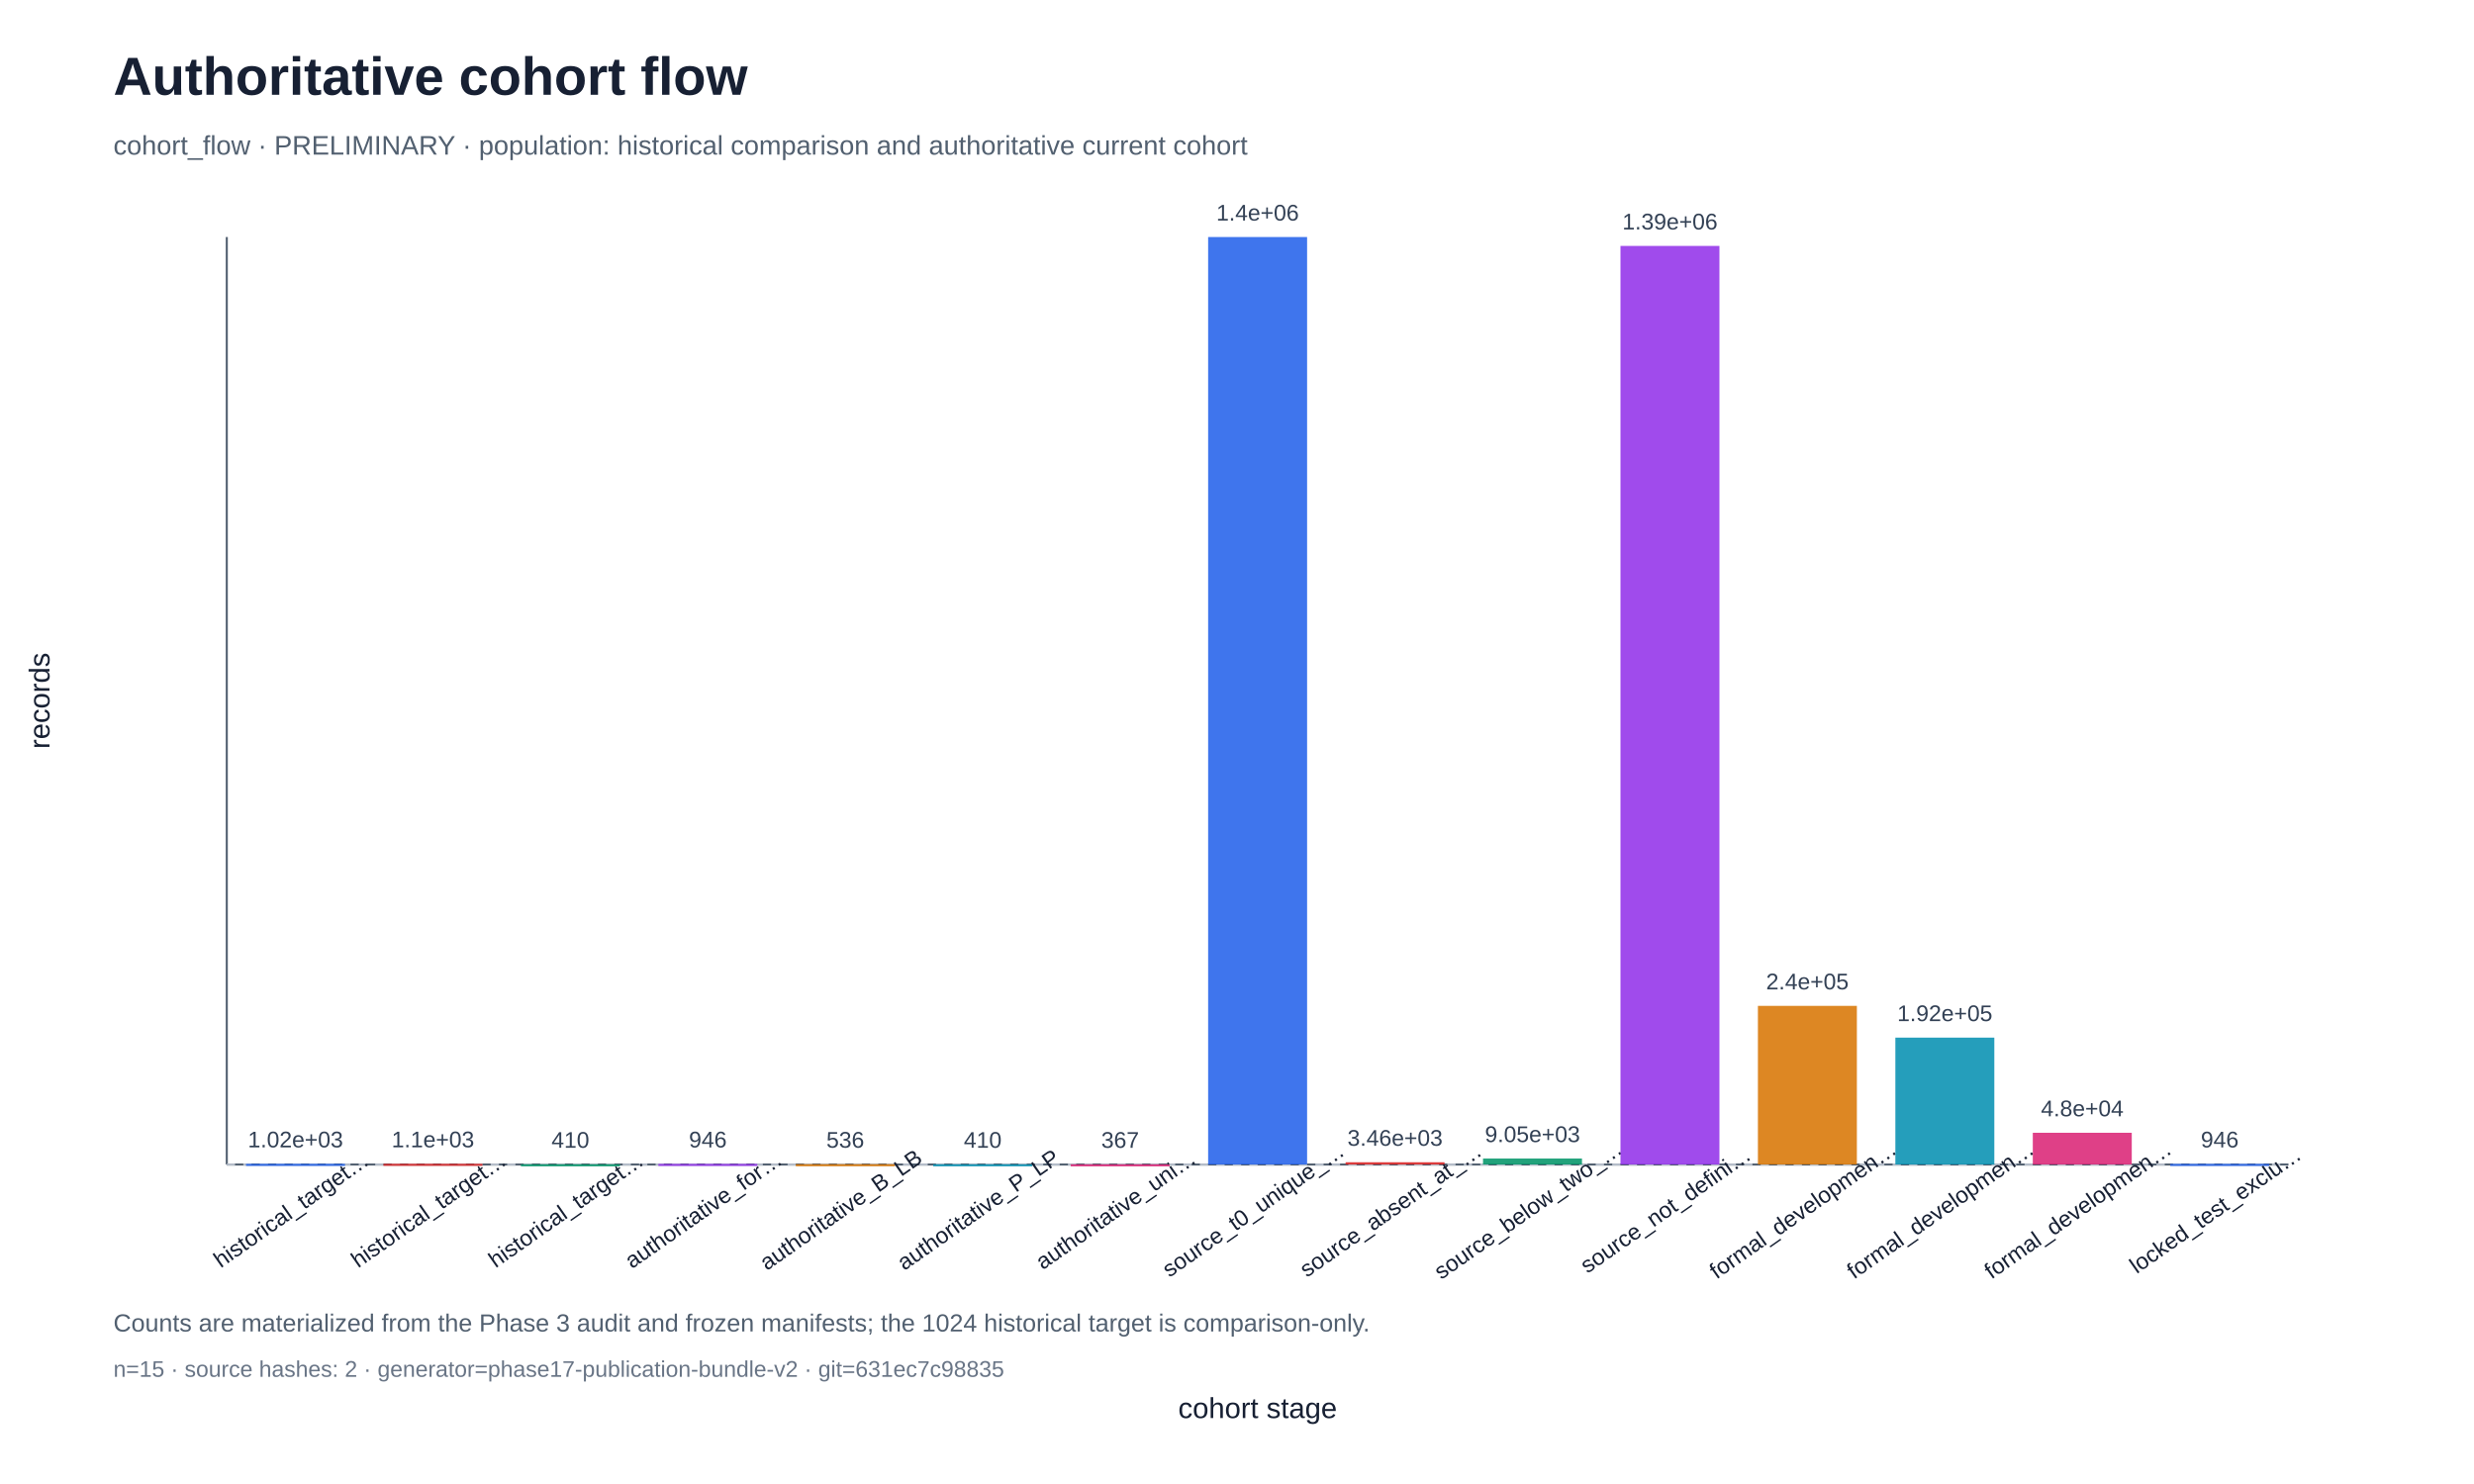
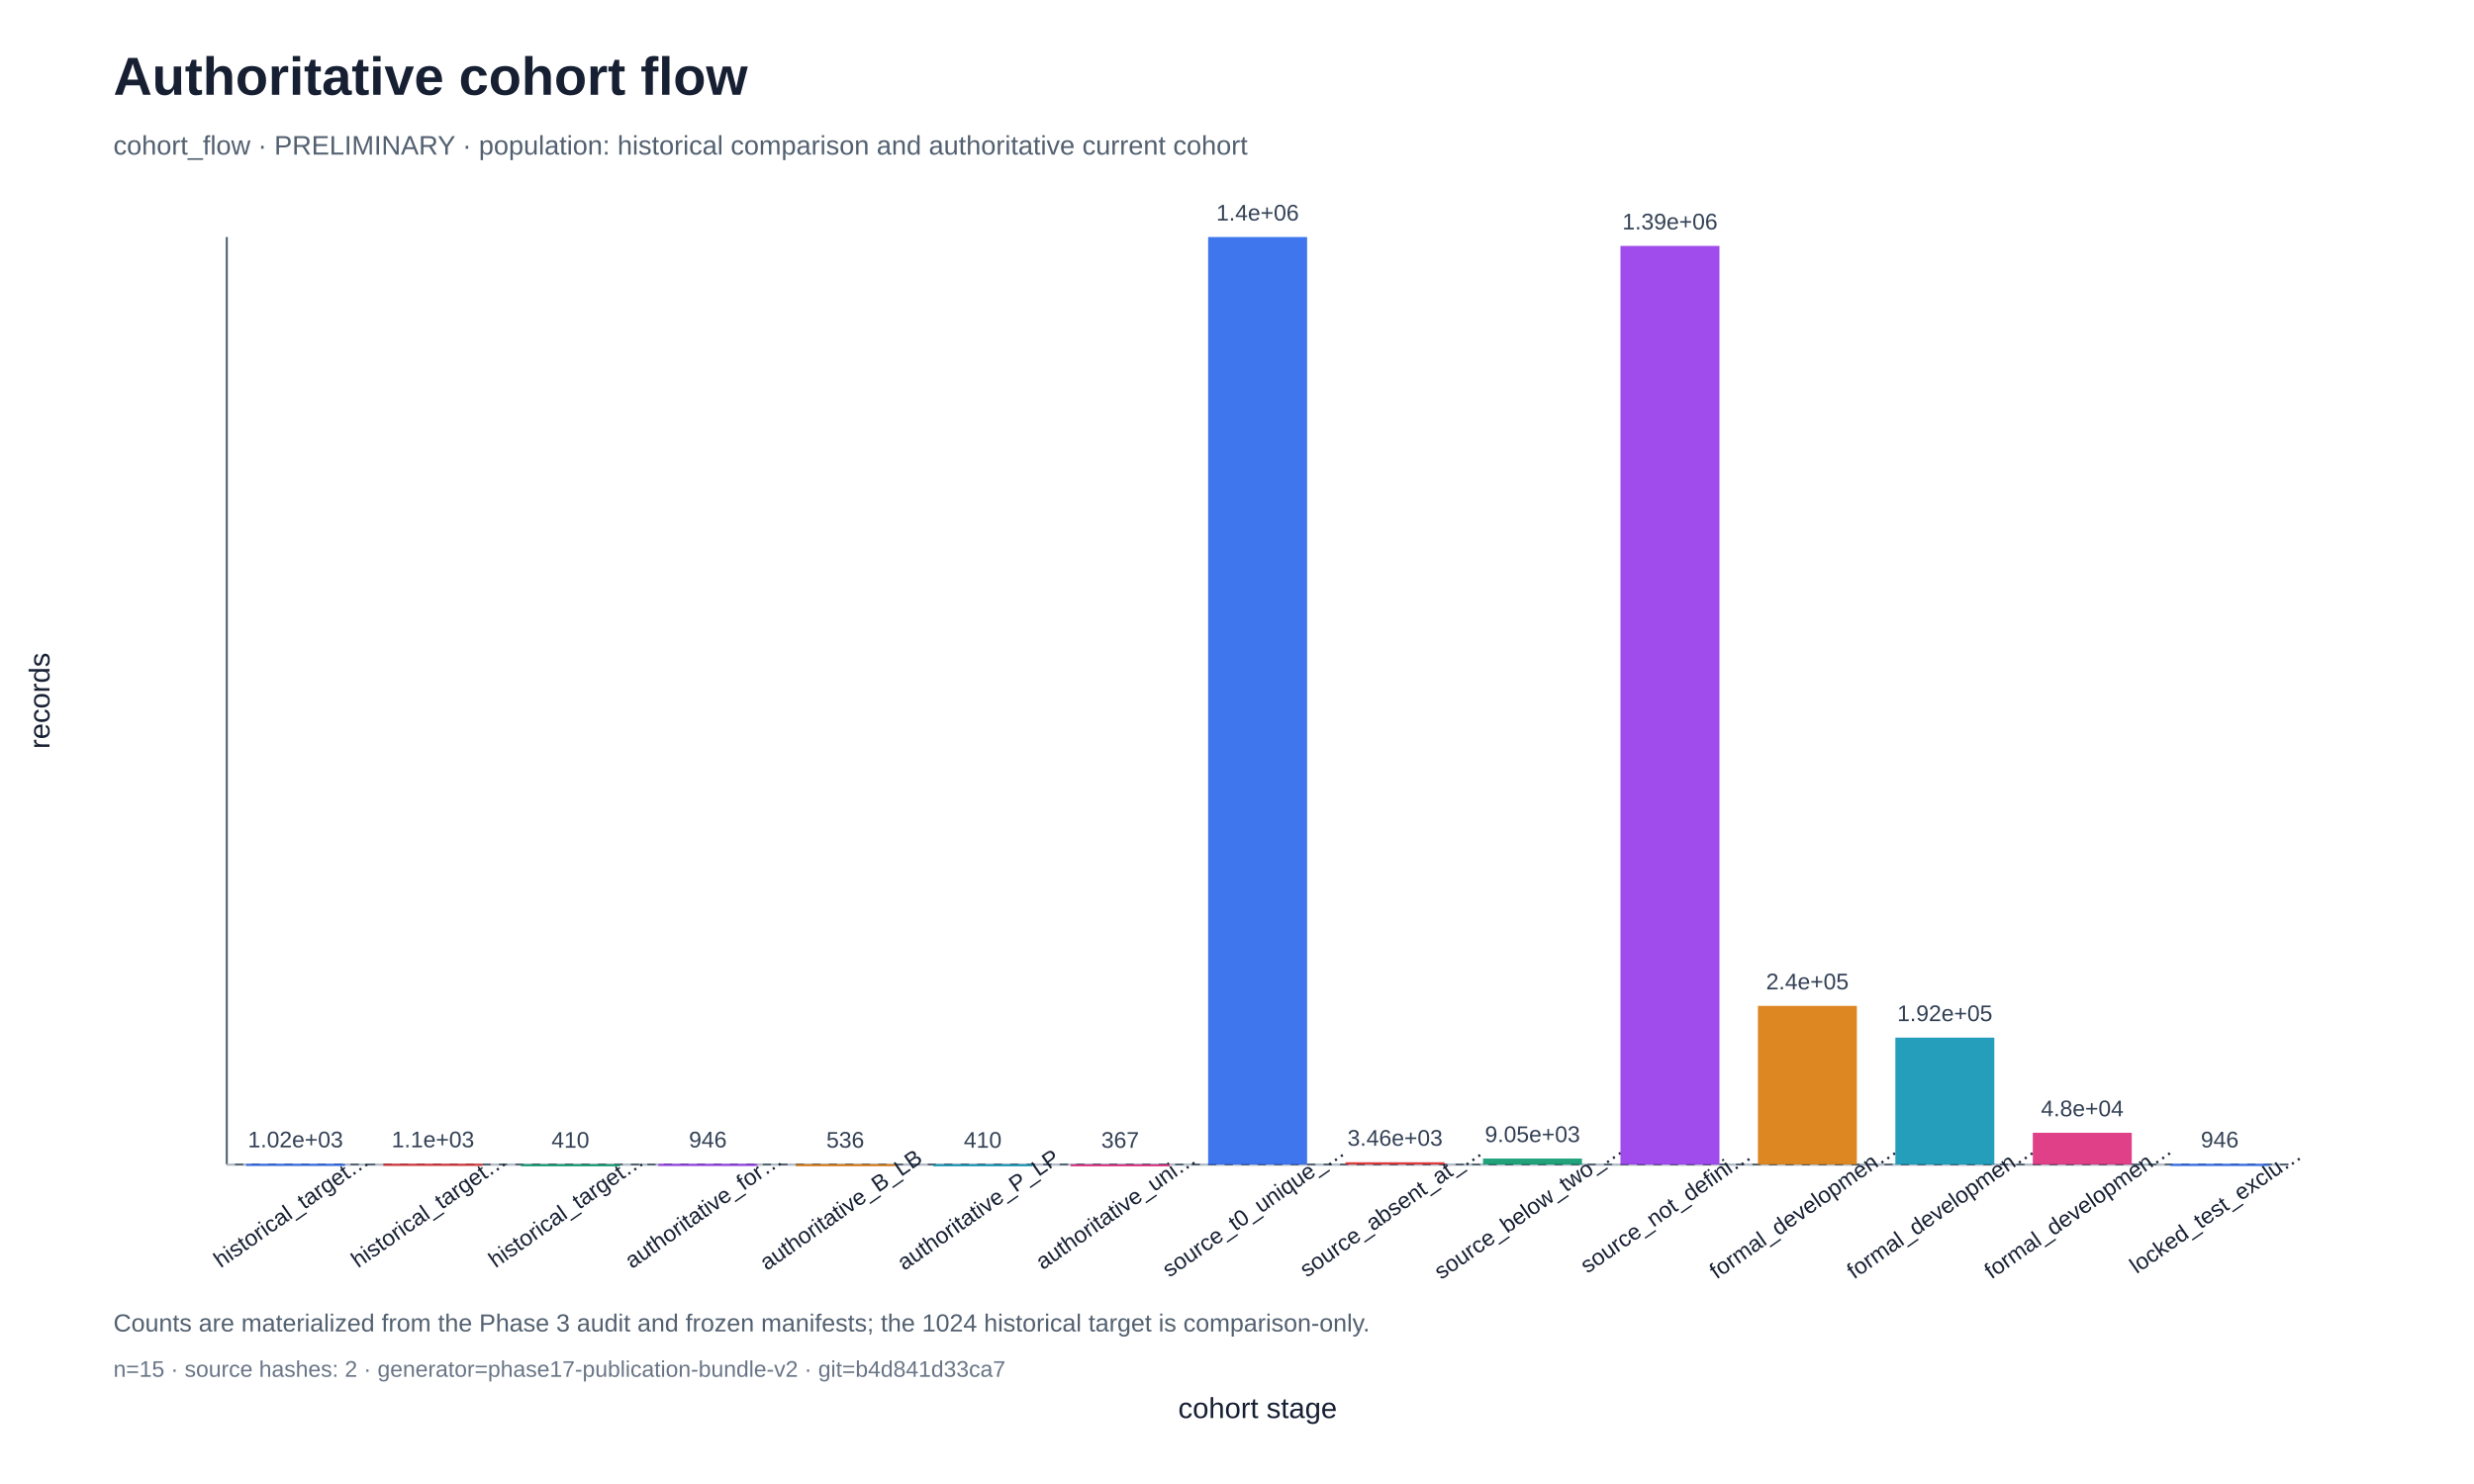
<svg xmlns="http://www.w3.org/2000/svg" width="1200" height="720" viewBox="0 0 1200 720">
  <rect x="0" y="0" width="1200" height="720" fill="#ffffff" stroke="none" opacity="1" />
  <text x="55" y="46" text-anchor="start" font-family="Arial, sans-serif" font-size="26px" font-weight="700" fill="#172033">Authoritative cohort flow</text>
  <text x="55" y="75" text-anchor="start" font-family="Arial, sans-serif" font-size="13px" font-weight="400" fill="#526070">cohort_flow · PRELIMINARY · population: historical comparison and authoritative current cohort</text>
  <line x1="110" y1="565" x2="1110" y2="565" stroke="#526070" stroke-width="1" />
  <line x1="110" y1="115" x2="110" y2="565" stroke="#526070" stroke-width="1" />
  <line x1="110" y1="565" x2="1110" y2="565" stroke="#b6beca" stroke-width="1" stroke-dasharray="4 4" />
  <rect x="119.333" y="564.672" width="48" height="1" fill="#2563eb" stroke="none" opacity="0.88" />
  <text x="143.333" y="590" text-anchor="middle" font-family="Arial, sans-serif" font-size="11px" font-weight="400" fill="#172033" transform="rotate(-35 143.333 590)">historical_target…</text>
  <text x="143.333" y="556.672" text-anchor="middle" font-family="Arial, sans-serif" font-size="11px" font-weight="400" fill="#334155">1.02e+03</text>
  <rect x="186" y="564.647" width="48" height="1" fill="#dc2626" stroke="none" opacity="0.88" />
  <text x="210" y="590" text-anchor="middle" font-family="Arial, sans-serif" font-size="11px" font-weight="400" fill="#172033" transform="rotate(-35 210 590)">historical_target…</text>
  <text x="210" y="556.647" text-anchor="middle" font-family="Arial, sans-serif" font-size="11px" font-weight="400" fill="#334155">1.1e+03</text>
  <rect x="252.667" y="564.868" width="48" height="1" fill="#059669" stroke="none" opacity="0.88" />
  <text x="276.667" y="590" text-anchor="middle" font-family="Arial, sans-serif" font-size="11px" font-weight="400" fill="#172033" transform="rotate(-35 276.667 590)">historical_target…</text>
  <text x="276.667" y="556.868" text-anchor="middle" font-family="Arial, sans-serif" font-size="11px" font-weight="400" fill="#334155">410</text>
  <rect x="319.333" y="564.697" width="48" height="1" fill="#9333ea" stroke="none" opacity="0.88" />
  <text x="343.333" y="590" text-anchor="middle" font-family="Arial, sans-serif" font-size="11px" font-weight="400" fill="#172033" transform="rotate(-35 343.333 590)">authoritative_for…</text>
  <text x="343.333" y="556.697" text-anchor="middle" font-family="Arial, sans-serif" font-size="11px" font-weight="400" fill="#334155">946</text>
  <rect x="386" y="564.828" width="48" height="1" fill="#d97706" stroke="none" opacity="0.88" />
  <text x="410" y="590" text-anchor="middle" font-family="Arial, sans-serif" font-size="11px" font-weight="400" fill="#172033" transform="rotate(-35 410 590)">authoritative_B_LB</text>
  <text x="410" y="556.828" text-anchor="middle" font-family="Arial, sans-serif" font-size="11px" font-weight="400" fill="#334155">536</text>
  <rect x="452.667" y="564.868" width="48" height="1" fill="#0891b2" stroke="none" opacity="0.88" />
  <text x="476.667" y="590" text-anchor="middle" font-family="Arial, sans-serif" font-size="11px" font-weight="400" fill="#172033" transform="rotate(-35 476.667 590)">authoritative_P_LP</text>
  <text x="476.667" y="556.868" text-anchor="middle" font-family="Arial, sans-serif" font-size="11px" font-weight="400" fill="#334155">410</text>
  <rect x="519.333" y="564.882" width="48" height="1" fill="#db2777" stroke="none" opacity="0.88" />
  <text x="543.333" y="590" text-anchor="middle" font-family="Arial, sans-serif" font-size="11px" font-weight="400" fill="#172033" transform="rotate(-35 543.333 590)">authoritative_uni…</text>
  <text x="543.333" y="556.882" text-anchor="middle" font-family="Arial, sans-serif" font-size="11px" font-weight="400" fill="#334155">367</text>
  <rect x="586" y="115" width="48" height="450" fill="#2563eb" stroke="none" opacity="0.88" />
  <text x="610" y="590" text-anchor="middle" font-family="Arial, sans-serif" font-size="11px" font-weight="400" fill="#172033" transform="rotate(-35 610 590)">source_t0_unique_…</text>
  <text x="610" y="107" text-anchor="middle" font-family="Arial, sans-serif" font-size="11px" font-weight="400" fill="#334155">1.4e+06</text>
  <rect x="652.667" y="563.89" width="48" height="1.11" fill="#dc2626" stroke="none" opacity="0.88" />
  <text x="676.667" y="590" text-anchor="middle" font-family="Arial, sans-serif" font-size="11px" font-weight="400" fill="#172033" transform="rotate(-35 676.667 590)">source_absent_at_…</text>
  <text x="676.667" y="555.89" text-anchor="middle" font-family="Arial, sans-serif" font-size="11px" font-weight="400" fill="#334155">3.46e+03</text>
  <rect x="719.333" y="562.097" width="48" height="2.903" fill="#059669" stroke="none" opacity="0.88" />
  <text x="743.333" y="590" text-anchor="middle" font-family="Arial, sans-serif" font-size="11px" font-weight="400" fill="#172033" transform="rotate(-35 743.333 590)">source_below_two_…</text>
  <text x="743.333" y="554.097" text-anchor="middle" font-family="Arial, sans-serif" font-size="11px" font-weight="400" fill="#334155">9.05e+03</text>
  <rect x="786" y="119.316" width="48" height="445.684" fill="#9333ea" stroke="none" opacity="0.88" />
  <text x="810" y="590" text-anchor="middle" font-family="Arial, sans-serif" font-size="11px" font-weight="400" fill="#172033" transform="rotate(-35 810 590)">source_not_defini…</text>
  <text x="810" y="111.316" text-anchor="middle" font-family="Arial, sans-serif" font-size="11px" font-weight="400" fill="#334155">1.39e+06</text>
  <rect x="852.667" y="488.019" width="48" height="76.981" fill="#d97706" stroke="none" opacity="0.88" />
  <text x="876.667" y="590" text-anchor="middle" font-family="Arial, sans-serif" font-size="11px" font-weight="400" fill="#172033" transform="rotate(-35 876.667 590)">formal_developmen…</text>
  <text x="876.667" y="480.019" text-anchor="middle" font-family="Arial, sans-serif" font-size="11px" font-weight="400" fill="#334155">2.4e+05</text>
  <rect x="919.333" y="503.427" width="48" height="61.573" fill="#0891b2" stroke="none" opacity="0.88" />
  <text x="943.333" y="590" text-anchor="middle" font-family="Arial, sans-serif" font-size="11px" font-weight="400" fill="#172033" transform="rotate(-35 943.333 590)">formal_developmen…</text>
  <text x="943.333" y="495.427" text-anchor="middle" font-family="Arial, sans-serif" font-size="11px" font-weight="400" fill="#334155">1.92e+05</text>
  <rect x="986" y="549.592" width="48" height="15.408" fill="#db2777" stroke="none" opacity="0.88" />
  <text x="1010" y="590" text-anchor="middle" font-family="Arial, sans-serif" font-size="11px" font-weight="400" fill="#172033" transform="rotate(-35 1010 590)">formal_developmen…</text>
  <text x="1010" y="541.592" text-anchor="middle" font-family="Arial, sans-serif" font-size="11px" font-weight="400" fill="#334155">4.8e+04</text>
  <rect x="1052.67" y="564.697" width="48" height="1" fill="#2563eb" stroke="none" opacity="0.88" />
  <text x="1076.67" y="590" text-anchor="middle" font-family="Arial, sans-serif" font-size="11px" font-weight="400" fill="#172033" transform="rotate(-35 1076.67 590)">locked_test_exclu…</text>
  <text x="1076.67" y="556.697" text-anchor="middle" font-family="Arial, sans-serif" font-size="11px" font-weight="400" fill="#334155">946</text>
  <text x="610" y="688" text-anchor="middle" font-family="Arial, sans-serif" font-size="14px" font-weight="400" fill="#172033">cohort stage</text>
  <text x="24" y="340" text-anchor="middle" font-family="Arial, sans-serif" font-size="14px" font-weight="400" fill="#172033" transform="rotate(-90 24 340)">records</text>
  <text x="55" y="646" text-anchor="start" font-family="Arial, sans-serif" font-size="12px" font-weight="400" fill="#526070">Counts are materialized from the Phase 3 audit and frozen manifests; the 1024 historical target is comparison-only.</text>
-   <text x="55" y="668" text-anchor="start" font-family="Arial, sans-serif" font-size="11px" font-weight="400" fill="#697586">n=15 · source hashes: 2 · generator=phase17-publication-bundle-v2 · git=631ec7c98835</text>
+   <text x="55" y="668" text-anchor="start" font-family="Arial, sans-serif" font-size="11px" font-weight="400" fill="#697586">n=15 · source hashes: 2 · generator=phase17-publication-bundle-v2 · git=b4d841d33ca7</text>
</svg>
